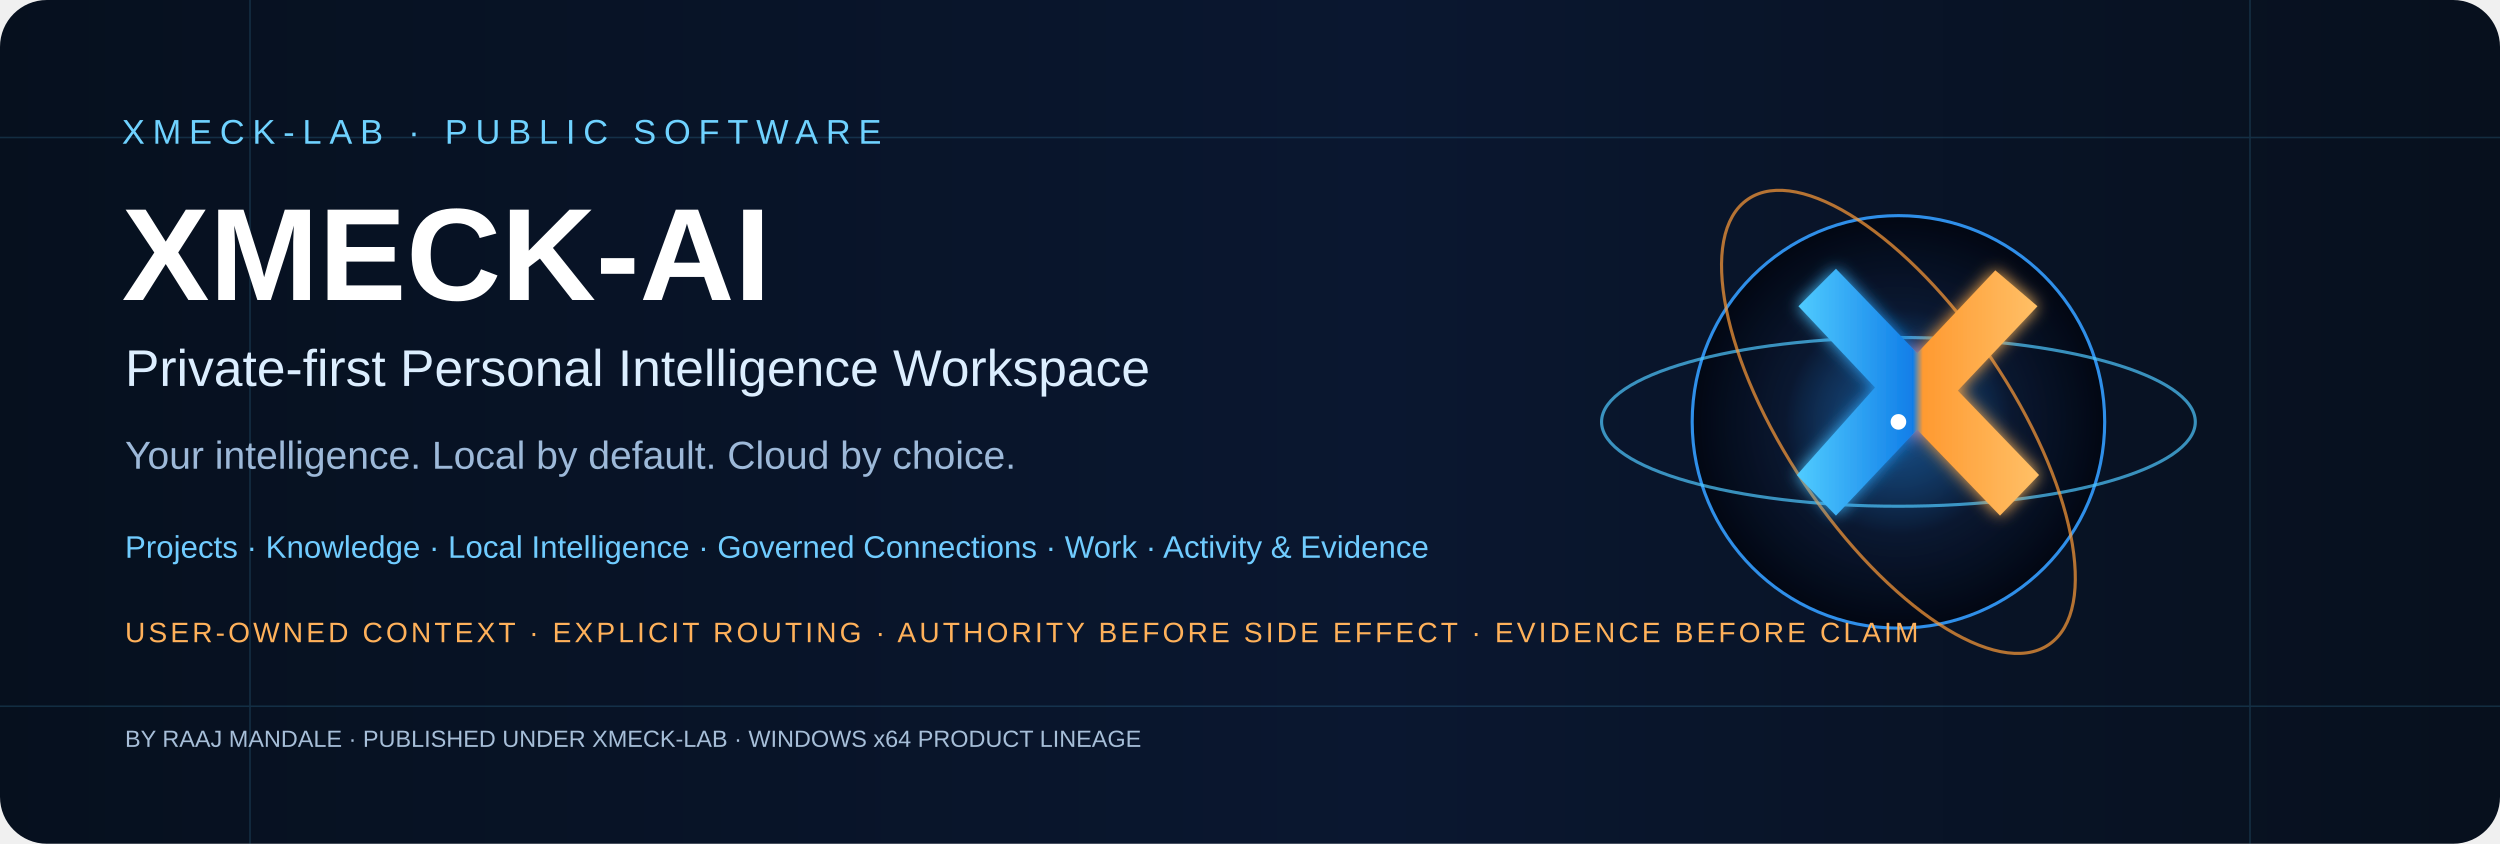
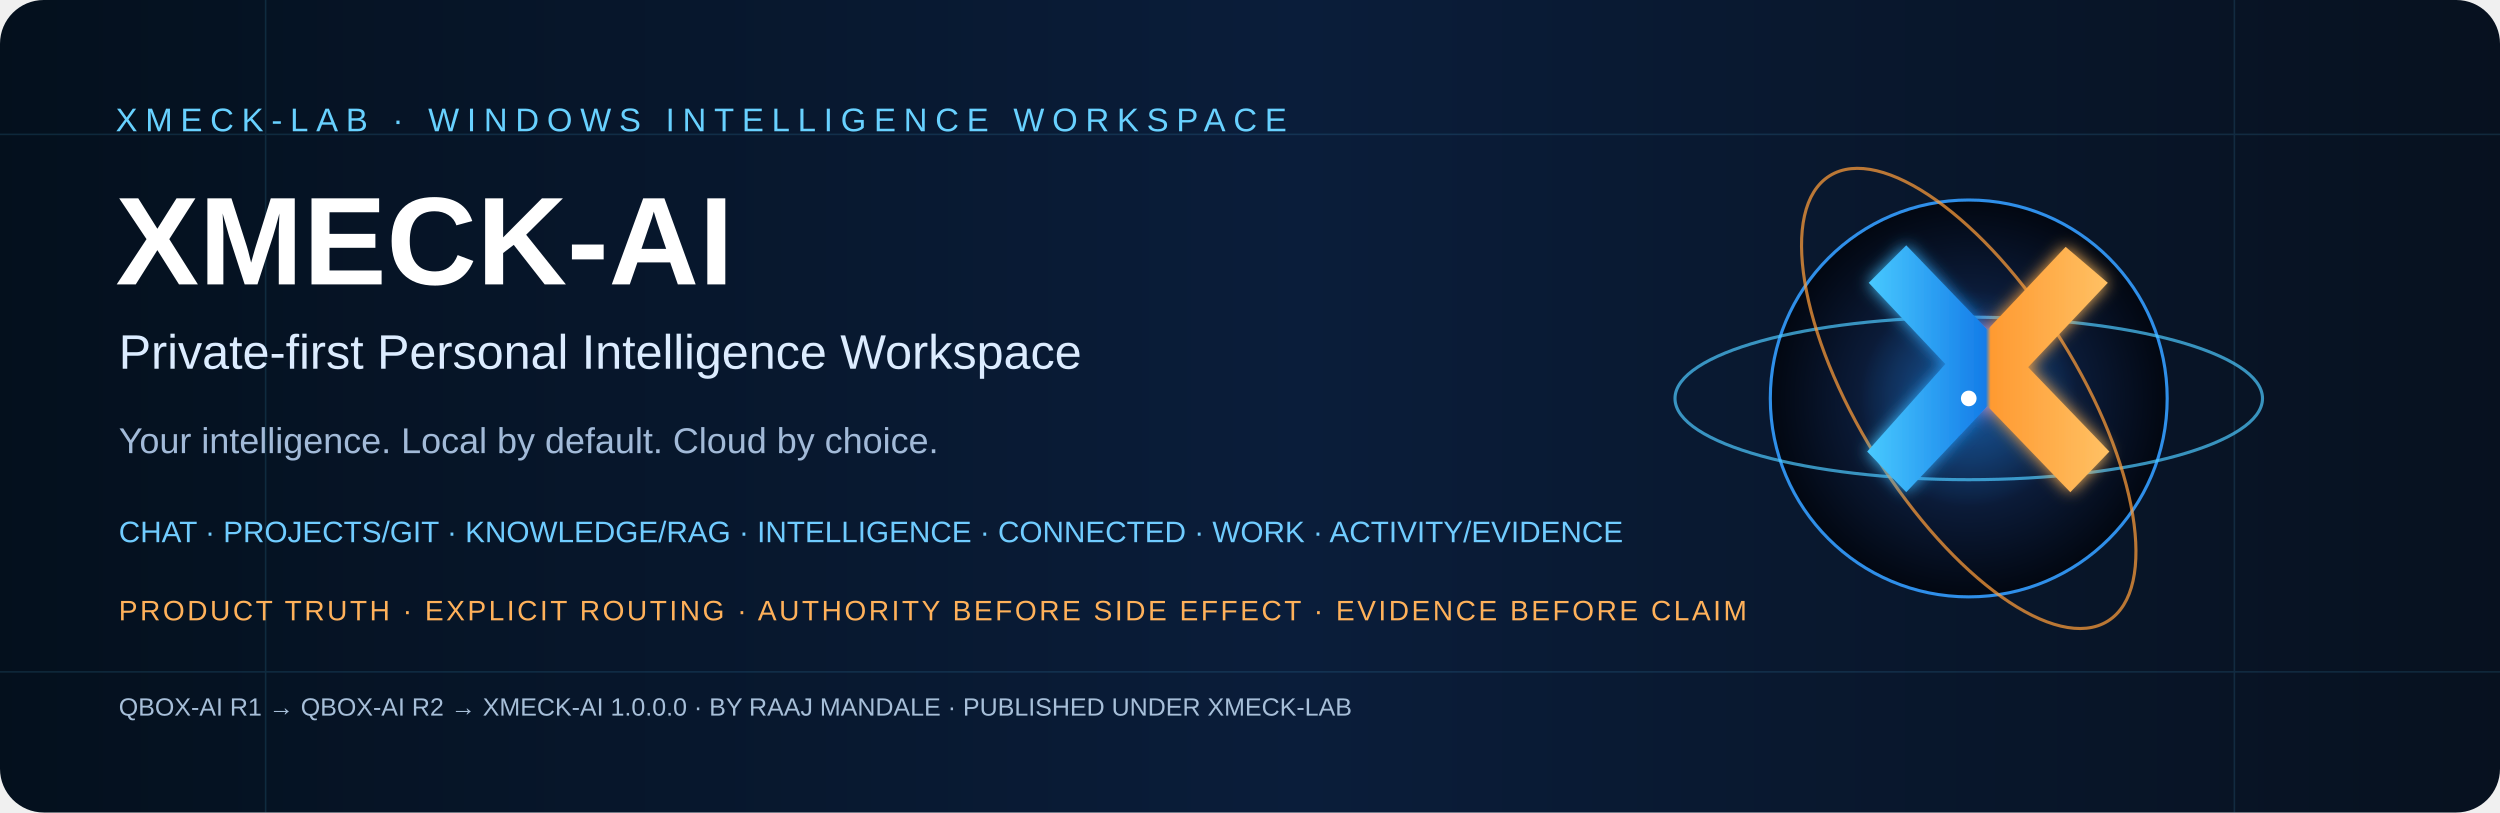
- <svg xmlns="http://www.w3.org/2000/svg" width="1600" height="540" viewBox="0 0 1600 540" role="img" aria-labelledby="title desc">
+ <svg xmlns="http://www.w3.org/2000/svg" width="1600" height="520" viewBox="0 0 1600 520" role="img" aria-labelledby="title desc">
  <defs>
    <linearGradient id="bg" x1="0" x2="1">
-       <stop offset="0" stop-color="#06101e" />
-       <stop offset=".55" stop-color="#0a1730" />
-       <stop offset="1" stop-color="#07101d" />
+       <stop stop-color="#04101d" />
+       <stop offset=".52" stop-color="#0a1d3a" />
+       <stop offset="1" stop-color="#07111f" />
    </linearGradient>
-     <linearGradient id="xg" x1="0" x2="1">
-       <stop offset="0" stop-color="#50ccff" />
-       <stop offset=".48" stop-color="#117ee8" />
-       <stop offset=".52" stop-color="#ff9a31" />
-       <stop offset="1" stop-color="#ffc067" />
+     <linearGradient id="accent" x1="0" x2="1">
+       <stop stop-color="#49caff" />
+       <stop offset=".49" stop-color="#147ce8" />
+       <stop offset=".51" stop-color="#ff9a31" />
+       <stop offset="1" stop-color="#ffc164" />
    </linearGradient>
    <radialGradient id="orb">
-       <stop offset="0" stop-color="#1f75c6" stop-opacity=".6" />
-       <stop offset=".55" stop-color="#0a1831" stop-opacity=".9" />
-       <stop offset="1" stop-color="#020713" />
+       <stop offset="0" stop-color="#1d6ec4" stop-opacity=".72" />
+       <stop offset=".55" stop-color="#0b1b38" />
+       <stop offset="1" stop-color="#020711" />
    </radialGradient>
    <filter id="glow">
      <feGaussianBlur stdDeviation="5" result="b" />
      <feMerge>
        <feMergeNode in="b" />
        <feMergeNode in="SourceGraphic" />
      </feMerge>
    </filter>
  </defs>
-   <rect width="1600" height="540" rx="30" fill="url(#bg)" />
-   <g opacity=".16" stroke="#55c9ff">
-     <path d="M0 88H1600M0 452H1600" />
-     <path d="M160 0V540M1440 0V540" />
+   <rect width="1600" height="520" rx="28" fill="url(#bg)" />
+   <g opacity=".13" stroke="#52c9ff">
+     <path d="M0 86H1600M0 430H1600" />
+     <path d="M170 0V520M1430 0V520" />
  </g>
-   <g transform="translate(1215 270)">
-     <circle r="132" fill="url(#orb)" stroke="#2f8fe9" stroke-width="2" />
-     <ellipse rx="190" ry="54" fill="none" stroke="#4fc8ff" stroke-width="2" opacity=".7">
+   <g transform="translate(1260 255)">
+     <circle r="127" fill="url(#orb)" stroke="#2f8fe9" stroke-width="2" />
+     <ellipse rx="188" ry="52" fill="none" stroke="#4dc9ff" stroke-width="2" opacity=".7">
      <animateTransform attributeName="transform" type="rotate" from="0" to="360" dur="12s" repeatCount="indefinite" />
    </ellipse>
-     <ellipse rx="172" ry="72" fill="none" stroke="#ff9b37" stroke-width="2" opacity=".7" transform="rotate(56)">
-       <animateTransform attributeName="transform" type="rotate" from="56" to="416" dur="16s" repeatCount="indefinite" />
+     <ellipse rx="168" ry="70" fill="none" stroke="#ff9d39" stroke-width="2" opacity=".72" transform="rotate(58)">
+       <animateTransform attributeName="transform" type="rotate" from="58" to="418" dur="16s" repeatCount="indefinite" />
    </ellipse>
-     <path d="M-64-74 L-15-22 L-65 34 L-40 60 L12 5 L65 60 L90 34 L38-20 L89-74 L62-97 L12-44 L-40-98 Z" fill="url(#xg)" filter="url(#glow)" />
+     <path d="M-64-74 L-15-22 L-65 34 L-40 60 L12 5 L65 60 L90 34 L38-20 L89-74 L62-97 L12-44 L-40-98 Z" fill="url(#accent)" filter="url(#glow)" />
    <circle r="5" fill="#fff">
-       <animate attributeName="r" values="4;8;4" dur="2.2s" repeatCount="indefinite" />
-       <animate attributeName="opacity" values=".5;1;.5" dur="2.2s" repeatCount="indefinite" />
+       <animate attributeName="r" values="4;8;4" dur="2.3s" repeatCount="indefinite" />
+       <animate attributeName="opacity" values=".5;1;.5" dur="2.3s" repeatCount="indefinite" />
    </circle>
  </g>
-   <g font-family="Segoe UI,Arial,sans-serif" fill="#fff">
-     <text x="78" y="92" font-size="22" fill="#6fd2ff" letter-spacing="5">XMECK-LAB · PUBLIC SOFTWARE</text>
-     <text x="78" y="192" font-size="84" font-weight="750">XMECK-AI</text>
-     <text x="80" y="247" font-size="33" fill="#dceeff">Private-first Personal Intelligence Workspace</text>
-     <text x="80" y="300" font-size="25" fill="#9db9d9">Your intelligence. Local by default. Cloud by choice.</text>
-     <text x="80" y="357" font-size="20" fill="#70ccff">Projects · Knowledge · Local Intelligence · Governed Connections · Work · Activity &amp; Evidence</text>
-     <text x="80" y="411" font-size="18" fill="#ffb15a" letter-spacing="2">USER-OWNED CONTEXT · EXPLICIT ROUTING · AUTHORITY BEFORE SIDE EFFECT · EVIDENCE BEFORE CLAIM</text>
-     <text x="80" y="478" font-size="15" fill="#a7bfd9">BY RAAJ MANDALE · PUBLISHED UNDER XMECK-LAB · WINDOWS x64 PRODUCT LINEAGE</text>
+   <g font-family="Segoe UI,Arial,sans-serif">
+     <text x="74" y="84" fill="#68d1ff" font-size="21" letter-spacing="5">XMECK-LAB · WINDOWS INTELLIGENCE WORKSPACE</text>
+     <text x="74" y="182" fill="#fff" font-size="80" font-weight="760">XMECK-AI</text>
+     <text x="76" y="236" fill="#dcecff" font-size="31">Private-first Personal Intelligence Workspace</text>
+     <text x="76" y="290" fill="#a2bad8" font-size="23">Your intelligence. Local by default. Cloud by choice.</text>
+     <text x="76" y="347" fill="#70ccff" font-size="19">CHAT · PROJECTS/GIT · KNOWLEDGE/RAG · INTELLIGENCE · CONNECTED · WORK · ACTIVITY/EVIDENCE</text>
+     <text x="76" y="397" fill="#ffb15a" font-size="18" letter-spacing="1.6">PRODUCT TRUTH · EXPLICIT ROUTING · AUTHORITY BEFORE SIDE EFFECT · EVIDENCE BEFORE CLAIM</text>
+     <text x="76" y="458" fill="#a7bfd9" font-size="16">QBOX-AI R1 → QBOX-AI R2 → XMECK-AI 1.0.0.0 · BY RAAJ MANDALE · PUBLISHED UNDER XMECK-LAB</text>
  </g>
</svg>
